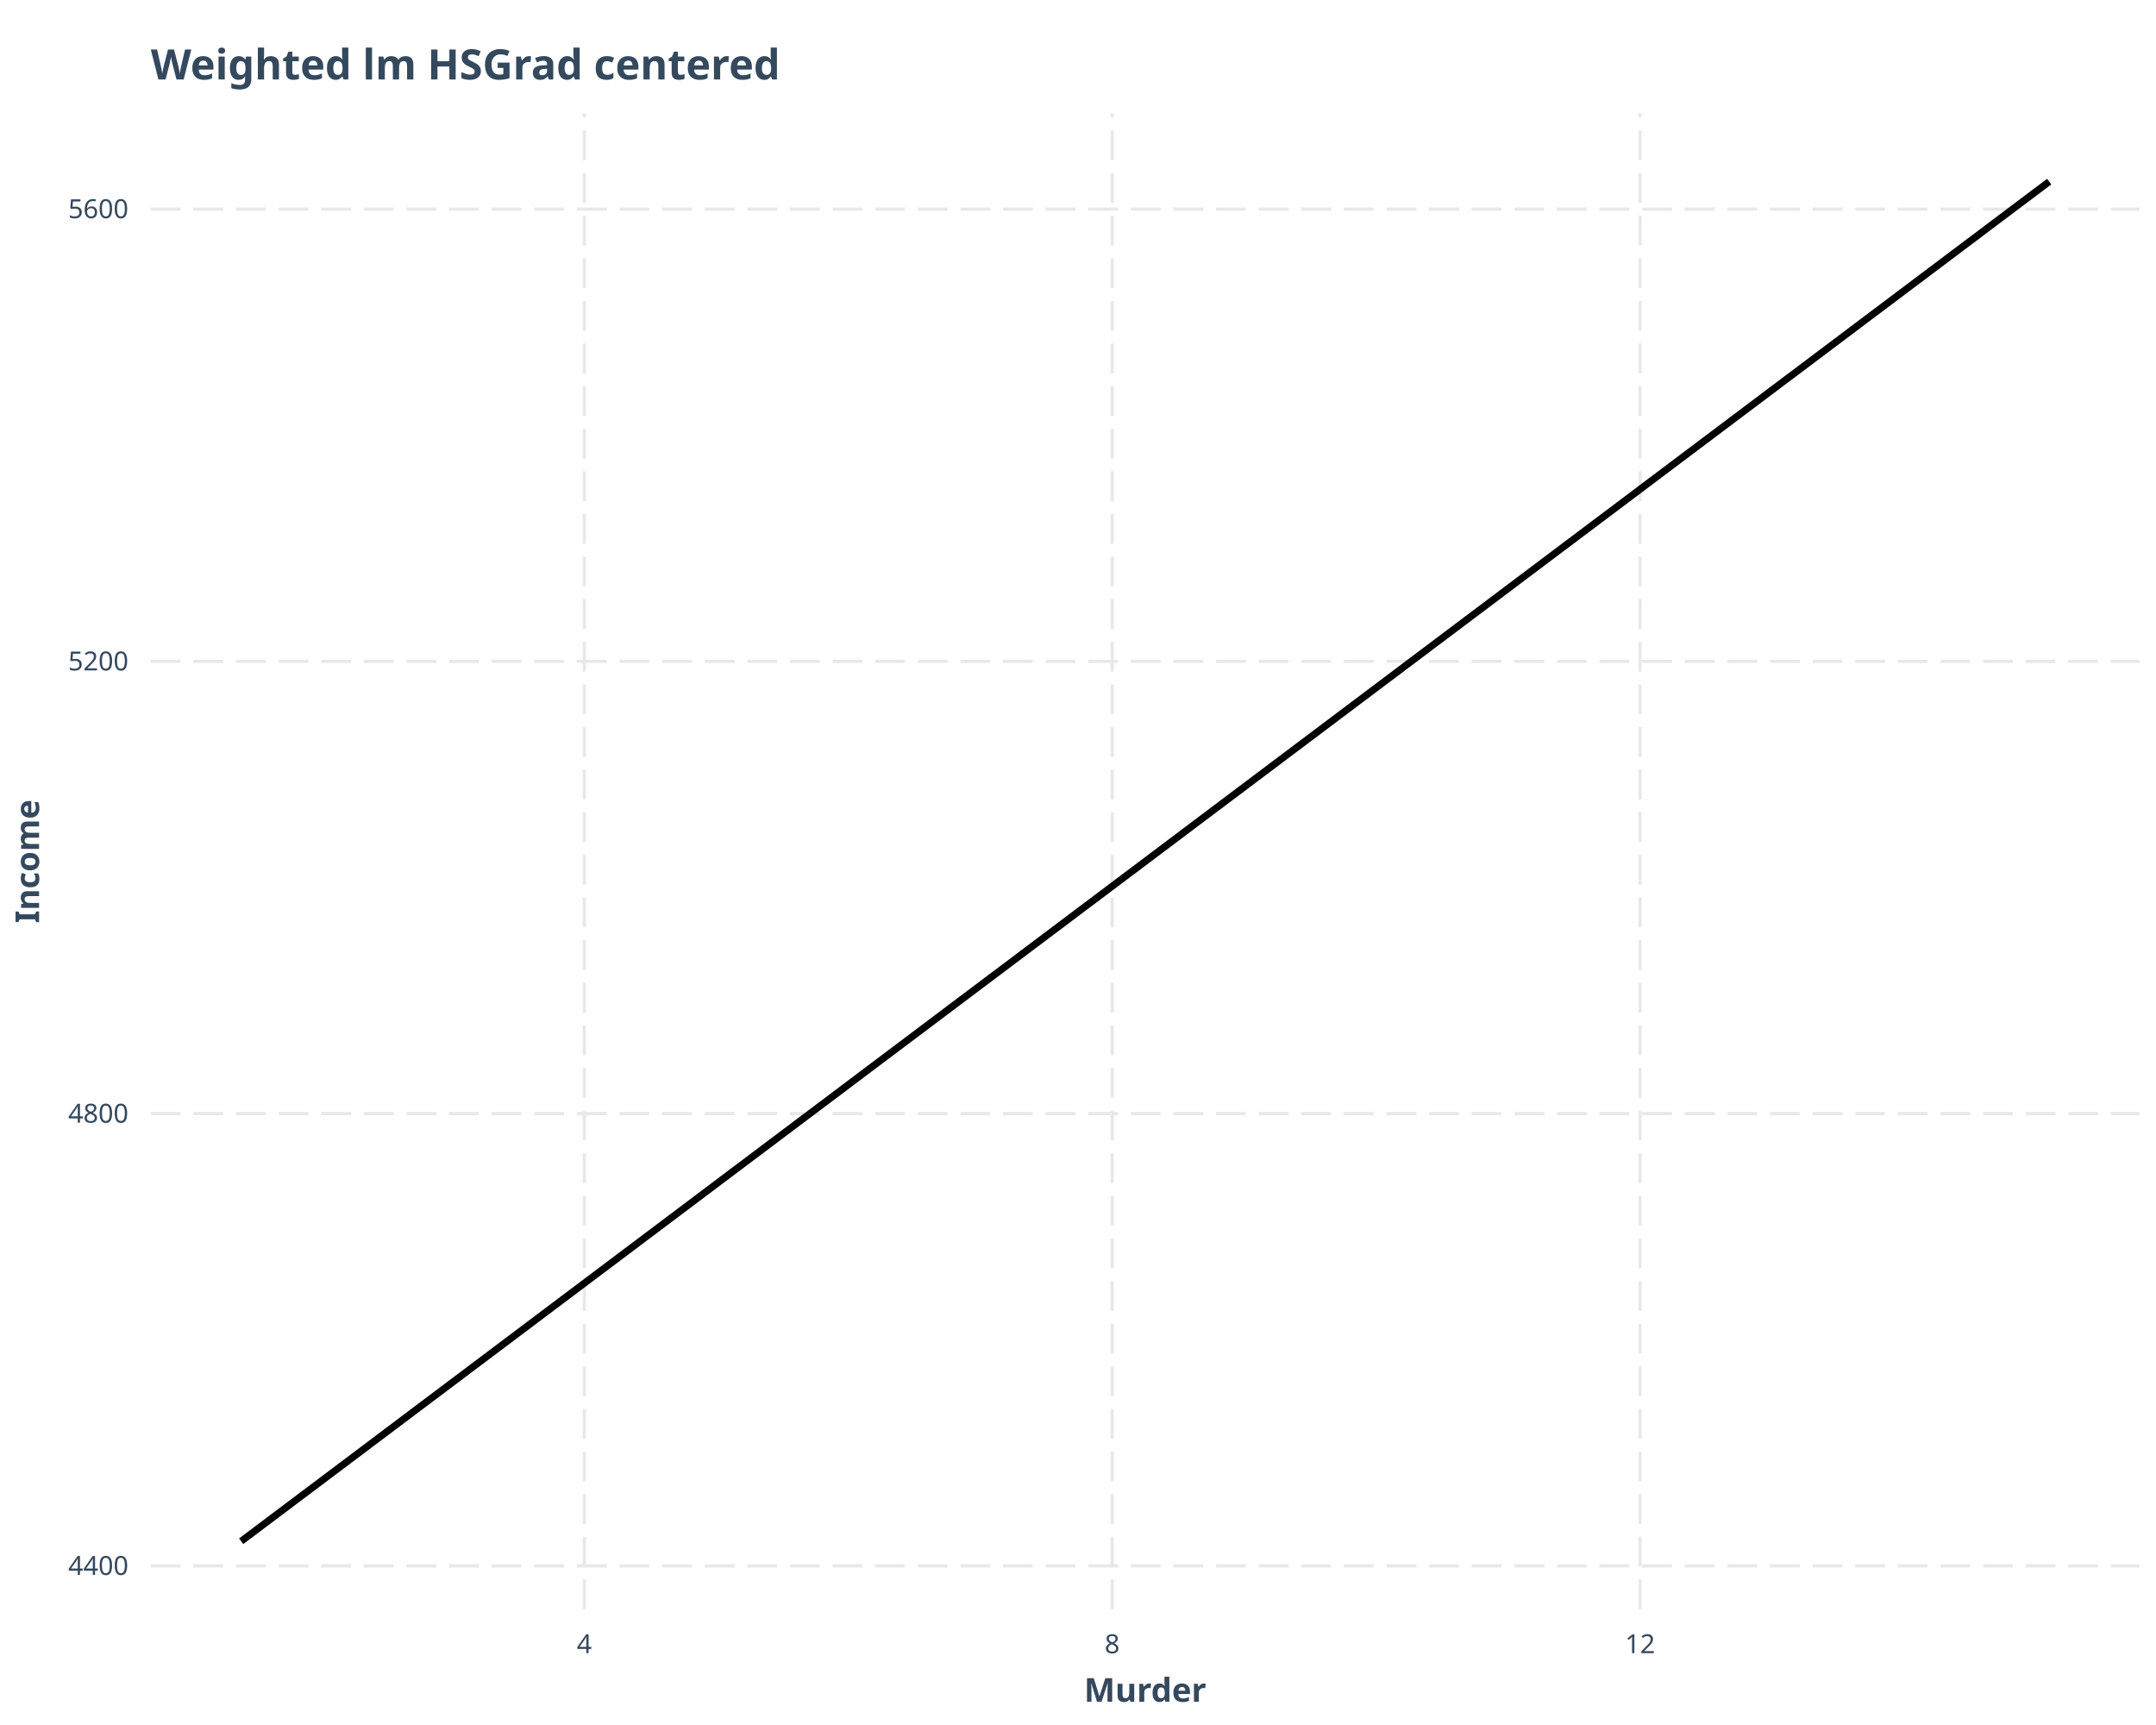
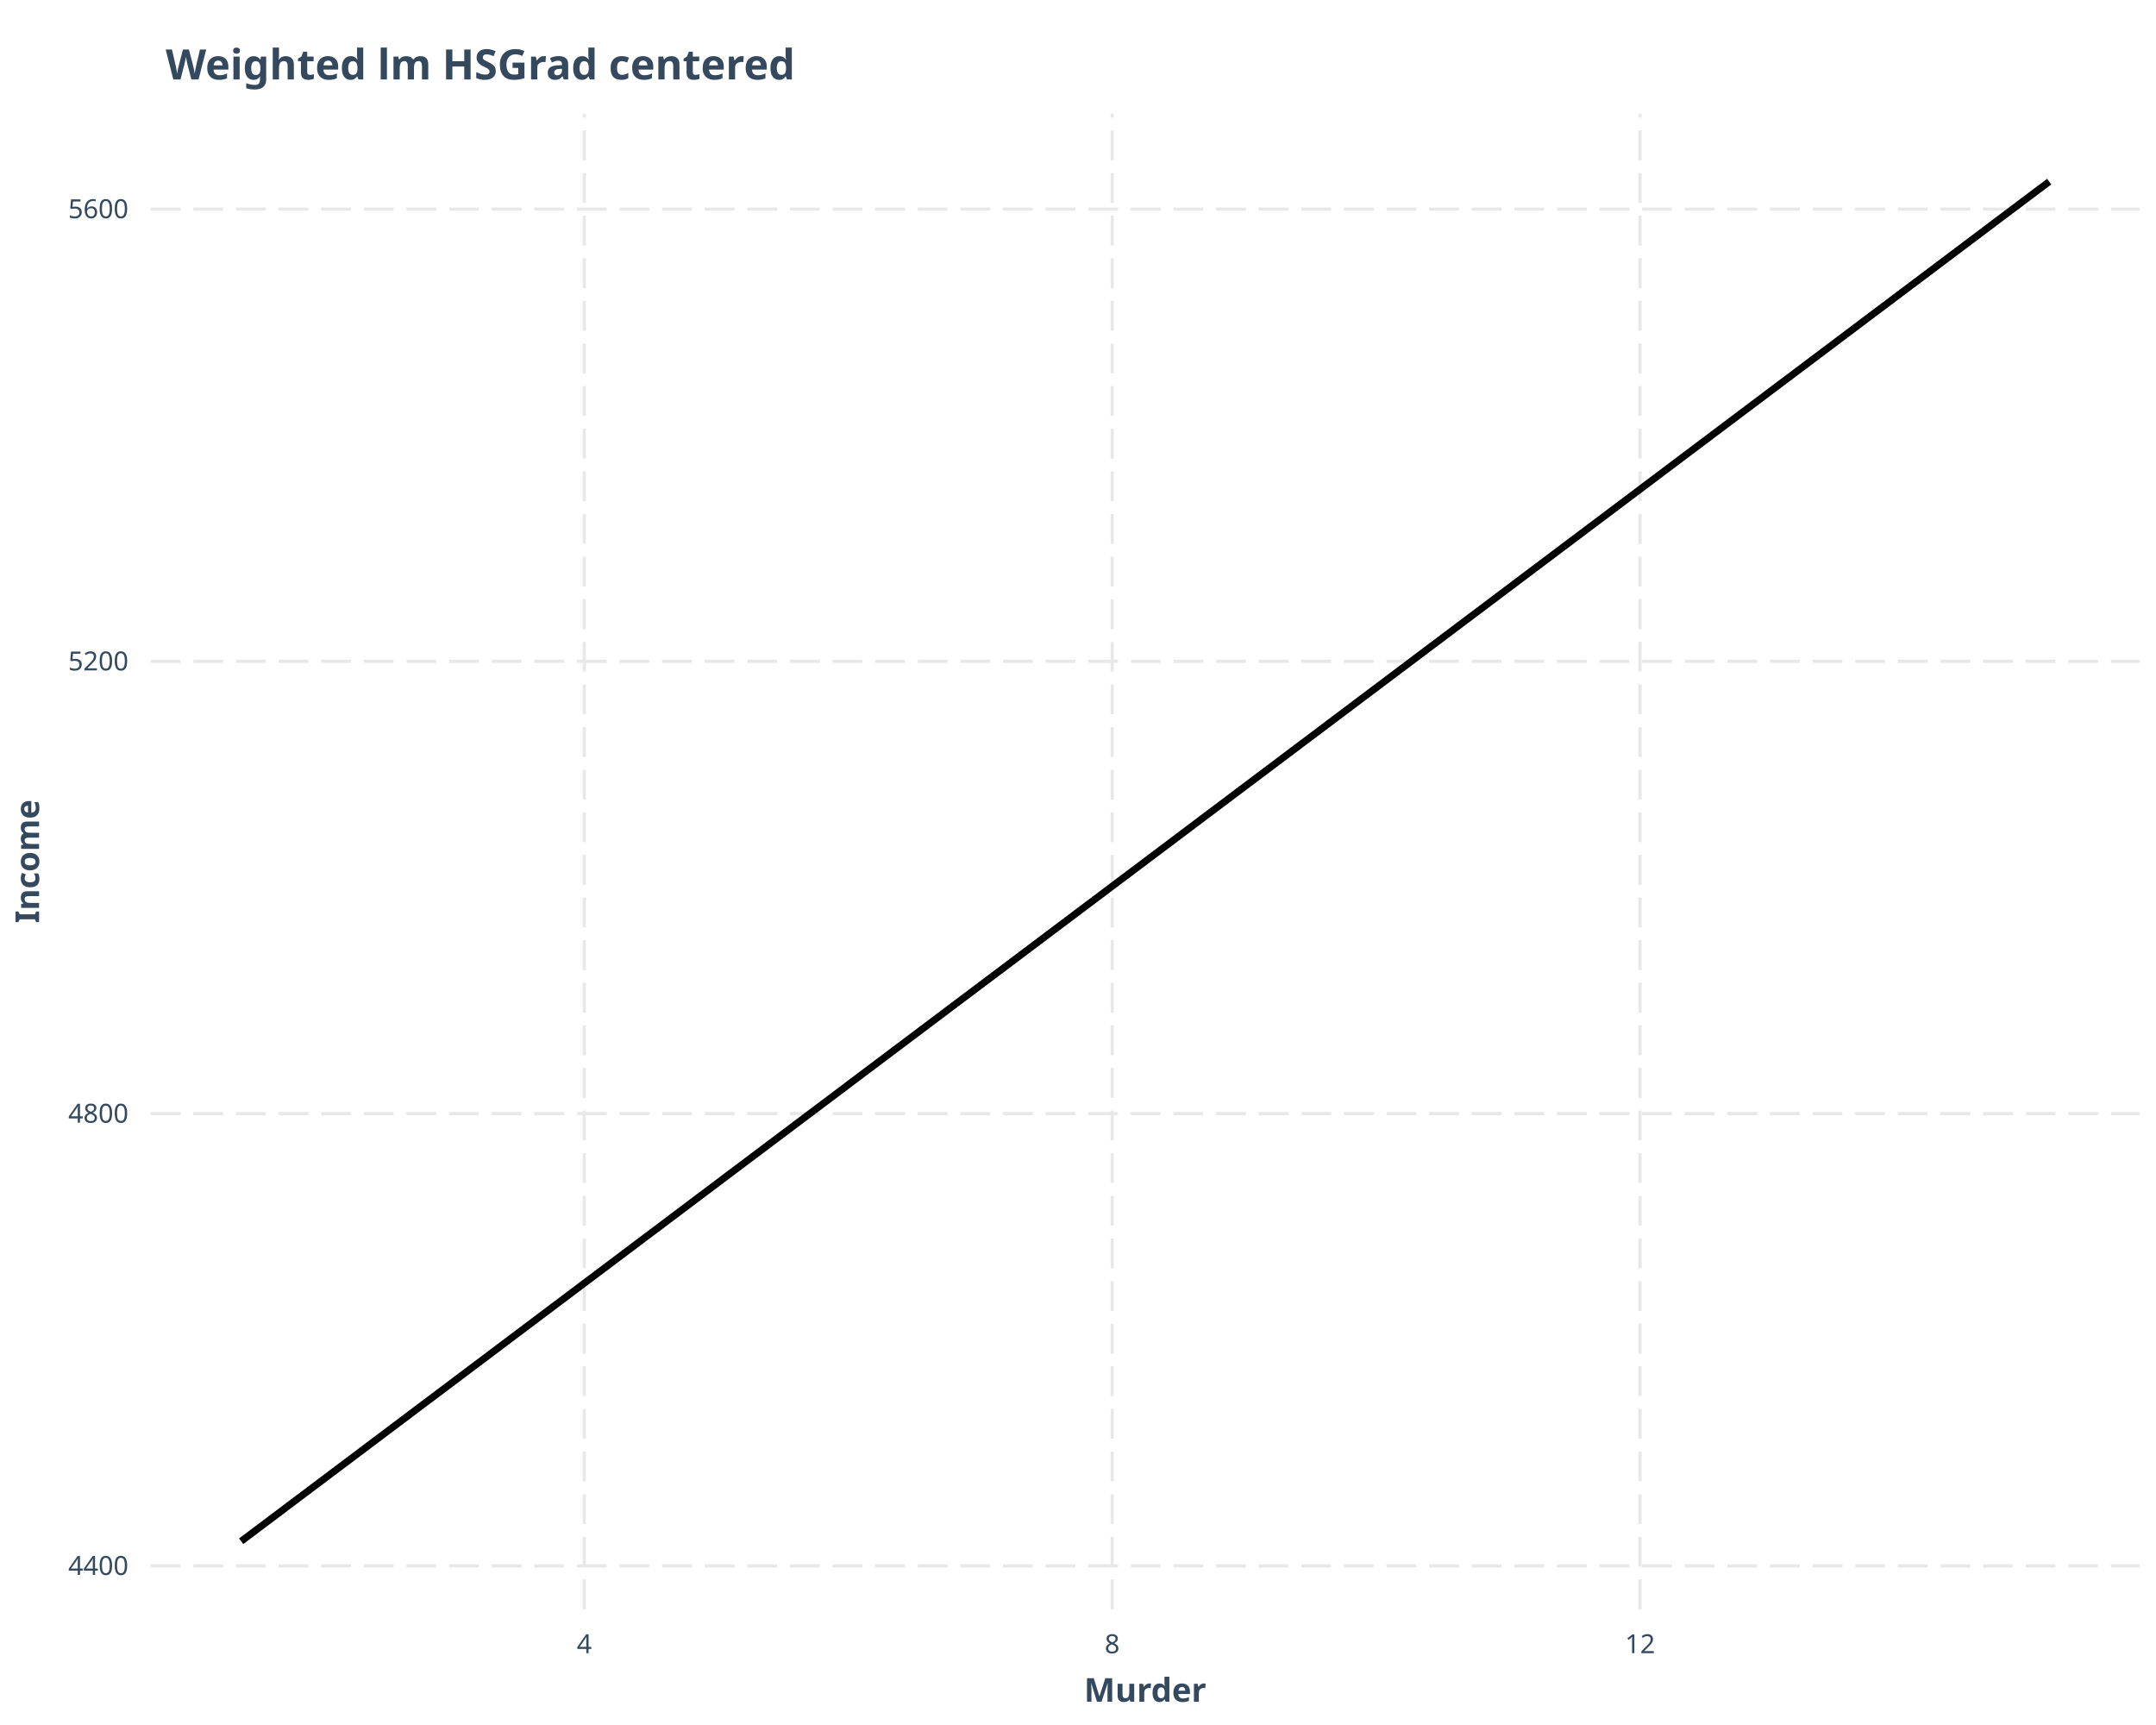
<svg xmlns="http://www.w3.org/2000/svg" class="svglite" data-engine-version="2.0" width="720.00pt" height="576.00pt" viewBox="0 0 720.00 576.00">
  <defs>
    <style type="text/css">
    .svglite line, .svglite polyline, .svglite polygon, .svglite path, .svglite rect, .svglite circle {
      fill: none;
      stroke: #000000;
      stroke-linecap: round;
      stroke-linejoin: round;
      stroke-miterlimit: 10.00;
    }
  </style>
  </defs>
  <rect width="100%" height="100%" style="stroke: none; fill: #FFFFFF;" />
  <defs>
    <clipPath id="cpMC4wMHw3MjAuMDB8MC4wMHw1NzYuMDA=">
      <rect x="0.00" y="0.00" width="720.00" height="576.00" />
    </clipPath>
  </defs>
  <g clip-path="url(#cpMC4wMHw3MjAuMDB8MC4wMHw1NzYuMDA=)">
    <rect x="0.00" y="0.00" width="720.00" height="576.00" style="stroke-width: 1.07; stroke: #FFFFFF; fill: #FFFFFF;" />
  </g>
  <defs>
    <clipPath id="cpNTAuMzV8NzE0LjUyfDM3Ljk1fDUzNy4zNA==">
      <rect x="50.35" y="37.95" width="664.17" height="499.40" />
    </clipPath>
  </defs>
  <g clip-path="url(#cpNTAuMzV8NzE0LjUyfDM3Ljk1fDUzNy4zNA==)">
    <rect x="50.35" y="37.95" width="664.17" height="499.40" style="stroke-width: 0.00; stroke: #FFFFFF; fill: #FFFFFF;" />
    <polyline points="50.35,522.87 714.52,522.87 " style="stroke-width: 1.07; stroke: #E8E8E8; stroke-dasharray: 9.96,4.27; stroke-linecap: butt;" />
    <polyline points="50.35,371.85 714.52,371.85 " style="stroke-width: 1.07; stroke: #E8E8E8; stroke-dasharray: 9.96,4.27; stroke-linecap: butt;" />
    <polyline points="50.35,220.83 714.52,220.83 " style="stroke-width: 1.07; stroke: #E8E8E8; stroke-dasharray: 9.96,4.27; stroke-linecap: butt;" />
    <polyline points="50.35,69.82 714.52,69.82 " style="stroke-width: 1.07; stroke: #E8E8E8; stroke-dasharray: 9.96,4.27; stroke-linecap: butt;" />
    <polyline points="195.13,537.34 195.13,37.95 " style="stroke-width: 1.07; stroke: #E8E8E8; stroke-dasharray: 9.96,4.27; stroke-linecap: butt;" />
    <polyline points="371.42,537.34 371.42,37.95 " style="stroke-width: 1.07; stroke: #E8E8E8; stroke-dasharray: 9.96,4.27; stroke-linecap: butt;" />
    <polyline points="547.71,537.34 547.71,37.95 " style="stroke-width: 1.07; stroke: #E8E8E8; stroke-dasharray: 9.96,4.27; stroke-linecap: butt;" />
    <polyline points="80.54,514.64 86.64,510.06 92.74,505.47 98.84,500.88 104.94,496.30 111.04,491.71 117.14,487.13 123.24,482.54 129.33,477.96 135.43,473.37 141.53,468.78 147.63,464.20 153.73,459.61 159.83,455.03 165.93,450.44 172.03,445.85 178.12,441.27 184.22,436.68 190.32,432.10 196.42,427.51 202.52,422.93 208.62,418.34 214.72,413.75 220.82,409.17 226.92,404.58 233.01,400.00 239.11,395.41 245.21,390.82 251.31,386.24 257.41,381.65 263.51,377.07 269.61,372.48 275.71,367.90 281.81,363.31 287.90,358.72 294.00,354.14 300.10,349.55 306.20,344.97 312.30,340.38 318.40,335.79 324.50,331.21 330.60,326.62 336.70,322.04 342.79,317.45 348.89,312.87 354.99,308.28 361.09,303.69 367.19,299.11 373.29,294.52 379.39,289.94 385.49,285.35 391.59,280.77 397.68,276.18 403.78,271.59 409.88,267.01 415.98,262.42 422.08,257.84 428.18,253.25 434.28,248.66 440.38,244.08 446.48,239.49 452.57,234.91 458.67,230.32 464.77,225.74 470.87,221.15 476.97,216.56 483.07,211.98 489.17,207.39 495.27,202.81 501.37,198.22 507.46,193.63 513.56,189.05 519.66,184.46 525.76,179.88 531.86,175.29 537.96,170.71 544.06,166.12 550.16,161.53 556.25,156.95 562.35,152.36 568.45,147.78 574.55,143.19 580.65,138.60 586.75,134.02 592.85,129.43 598.95,124.85 605.05,120.26 611.14,115.68 617.24,111.09 623.34,106.50 629.44,101.92 635.54,97.33 641.64,92.75 647.74,88.16 653.84,83.57 659.94,78.99 666.03,74.40 672.13,69.82 678.23,65.23 684.33,60.65 " style="stroke-width: 2.35; stroke-linecap: butt;" />
  </g>
  <g clip-path="url(#cpMC4wMHw3MjAuMDB8MC4wMHw1NzYuMDA=)">
    <text x="32.84" y="525.89" text-anchor="middle" style="font-size: 8.80px; fill: #34495E; font-family: sans;" textLength="19.58px" lengthAdjust="spacingAndGlyphs">4400</text>
    <text x="32.84" y="374.88" text-anchor="middle" style="font-size: 8.80px; fill: #34495E; font-family: sans;" textLength="19.58px" lengthAdjust="spacingAndGlyphs">4800</text>
    <text x="32.84" y="223.86" text-anchor="middle" style="font-size: 8.80px; fill: #34495E; font-family: sans;" textLength="19.58px" lengthAdjust="spacingAndGlyphs">5200</text>
    <text x="32.84" y="72.85" text-anchor="middle" style="font-size: 8.80px; fill: #34495E; font-family: sans;" textLength="19.58px" lengthAdjust="spacingAndGlyphs">5600</text>
    <text x="195.13" y="552.03" text-anchor="middle" style="font-size: 8.80px; fill: #34495E; font-family: sans;" textLength="4.89px" lengthAdjust="spacingAndGlyphs">4</text>
    <text x="371.42" y="552.03" text-anchor="middle" style="font-size: 8.80px; fill: #34495E; font-family: sans;" textLength="4.89px" lengthAdjust="spacingAndGlyphs">8</text>
    <text x="547.71" y="552.03" text-anchor="middle" style="font-size: 8.80px; fill: #34495E; font-family: sans;" textLength="9.79px" lengthAdjust="spacingAndGlyphs">12</text>
    <text x="382.44" y="568.24" text-anchor="middle" style="font-size: 11.00px; font-weight: bold; fill: #34495E; font-family: sans;" textLength="34.85px" lengthAdjust="spacingAndGlyphs">Murder</text>
    <text transform="translate(13.05,287.64) rotate(-90)" text-anchor="middle" style="font-size: 11.00px; font-weight: bold; fill: #34495E; font-family: sans;" textLength="36.08px" lengthAdjust="spacingAndGlyphs">Income</text>
-     <text x="50.35" y="26.53" style="font-size: 14.00px; font-weight: bold; fill: #34495E; font-family: sans;" textLength="190.66px" lengthAdjust="spacingAndGlyphs">Weighted lm HSGrad centered</text>
+     <text x="55.33" y="26.53" style="font-size: 14.00px; font-weight: bold; fill: #34495E; font-family: sans;" textLength="190.66px" lengthAdjust="spacingAndGlyphs">Weighted lm HSGrad centered</text>
  </g>
</svg>
